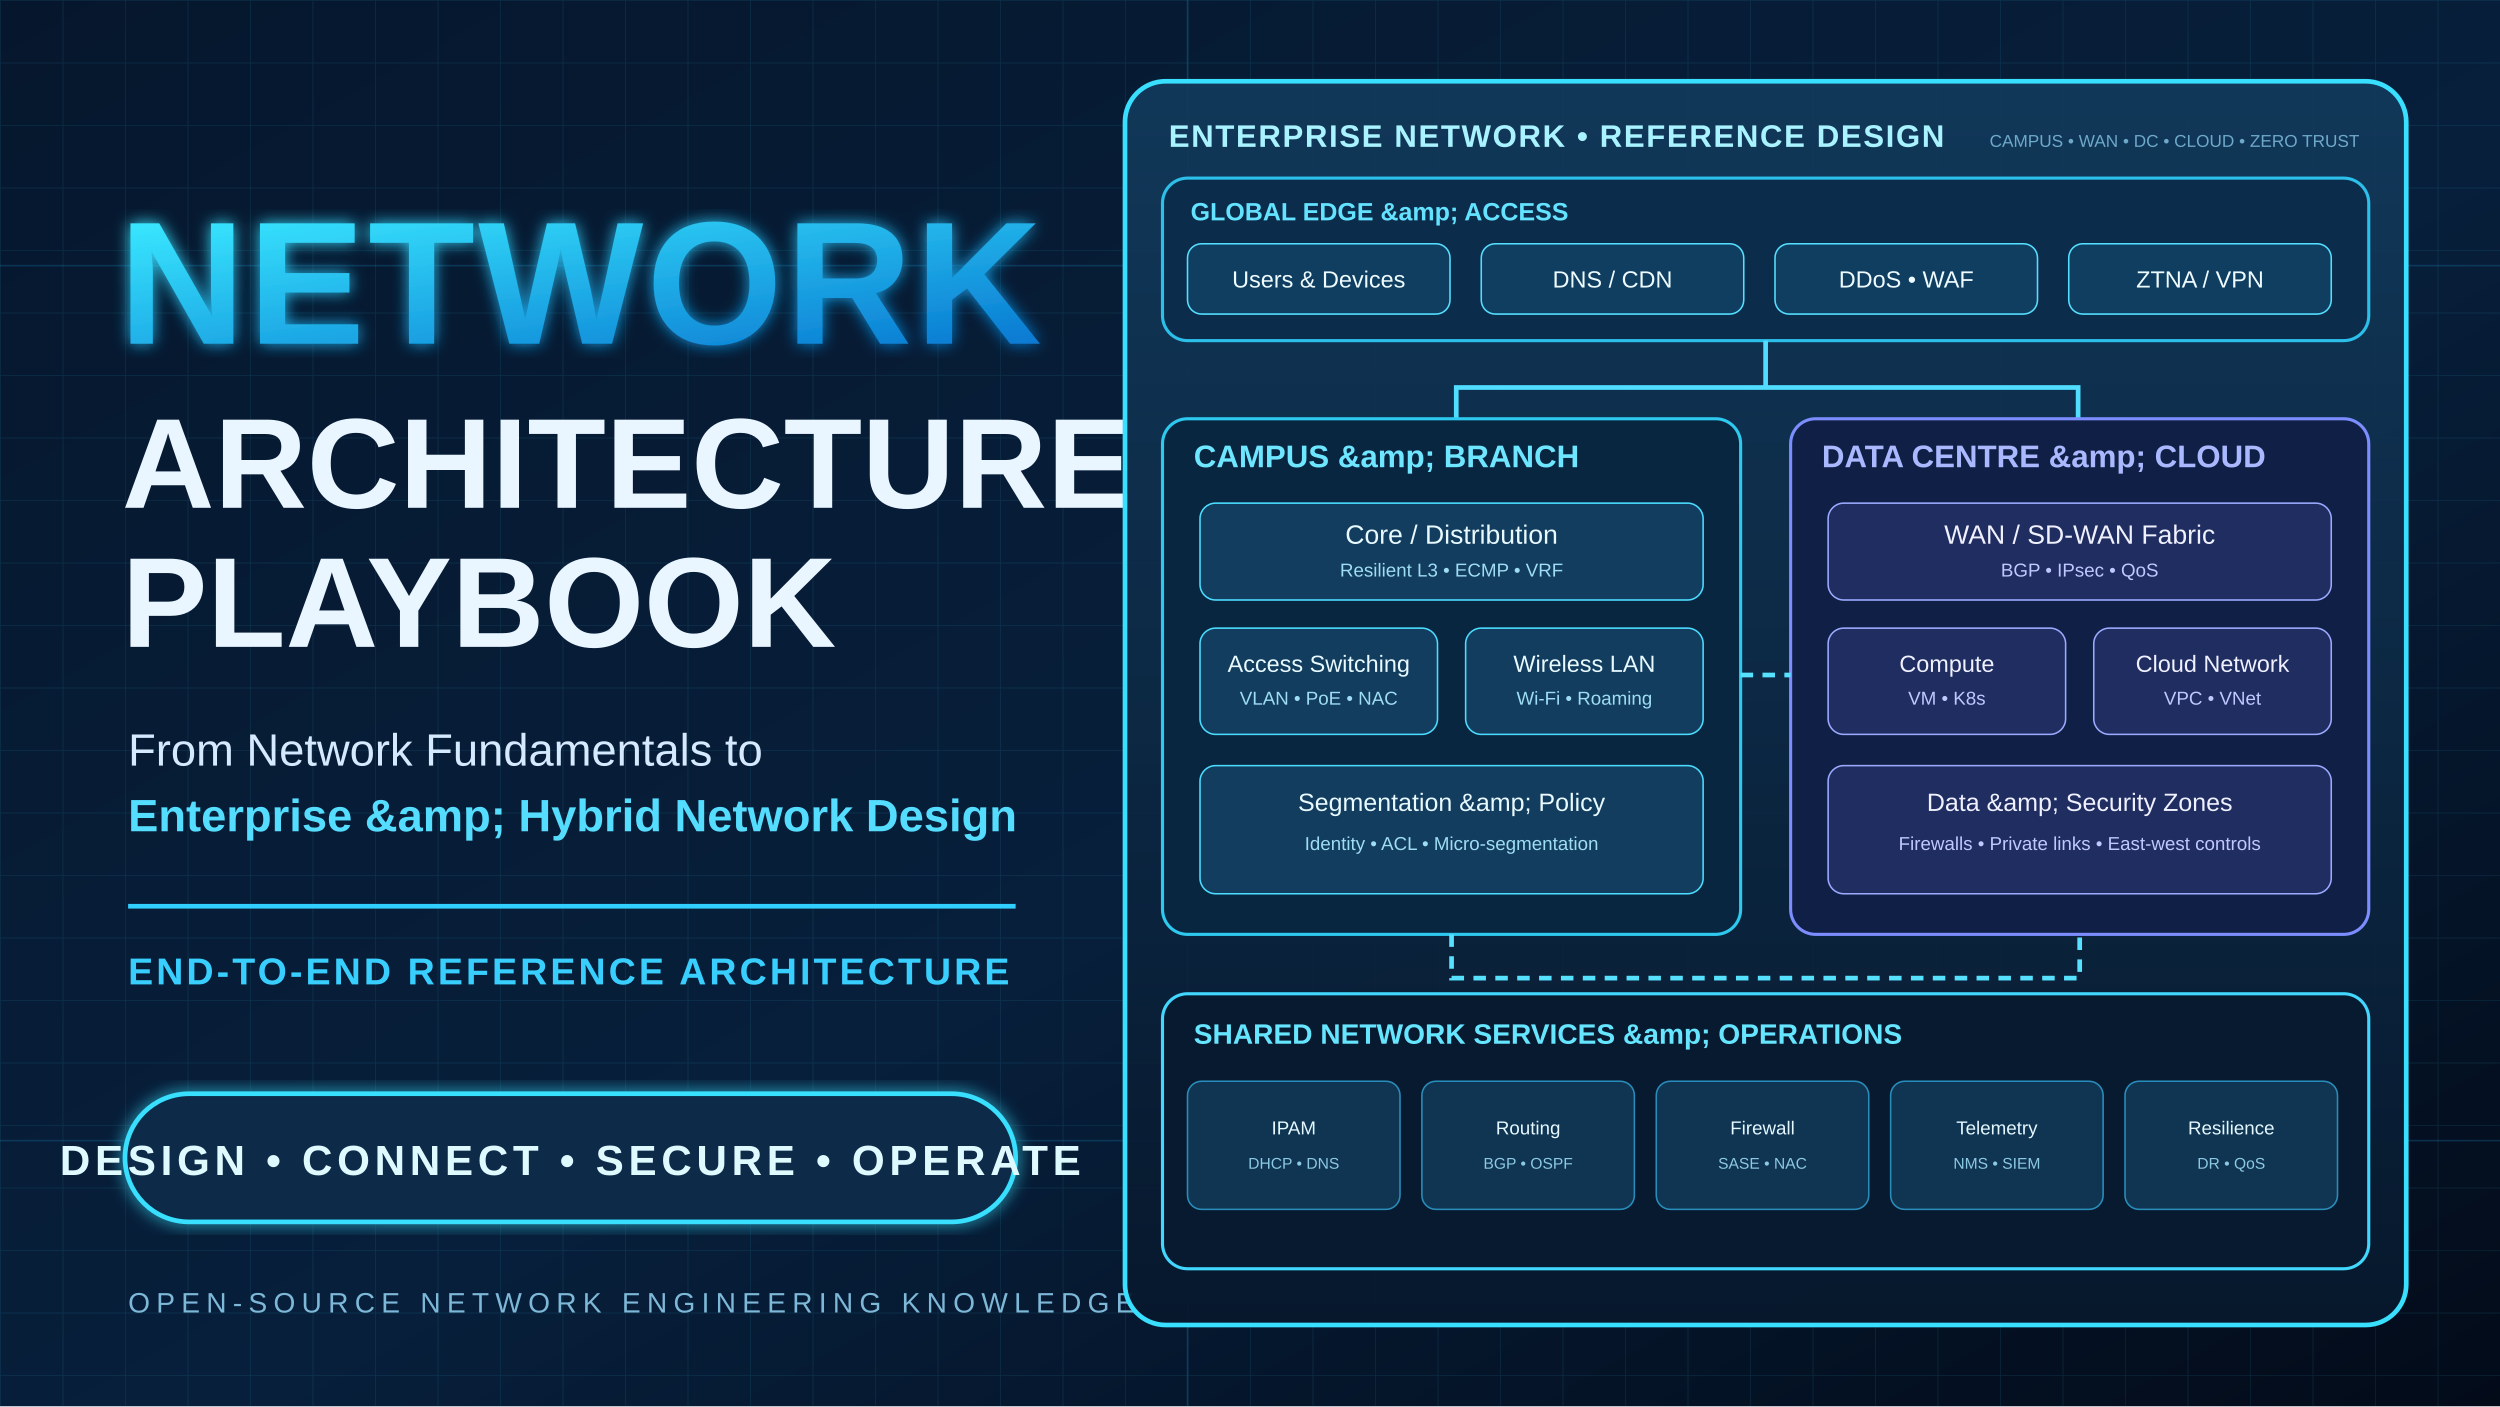
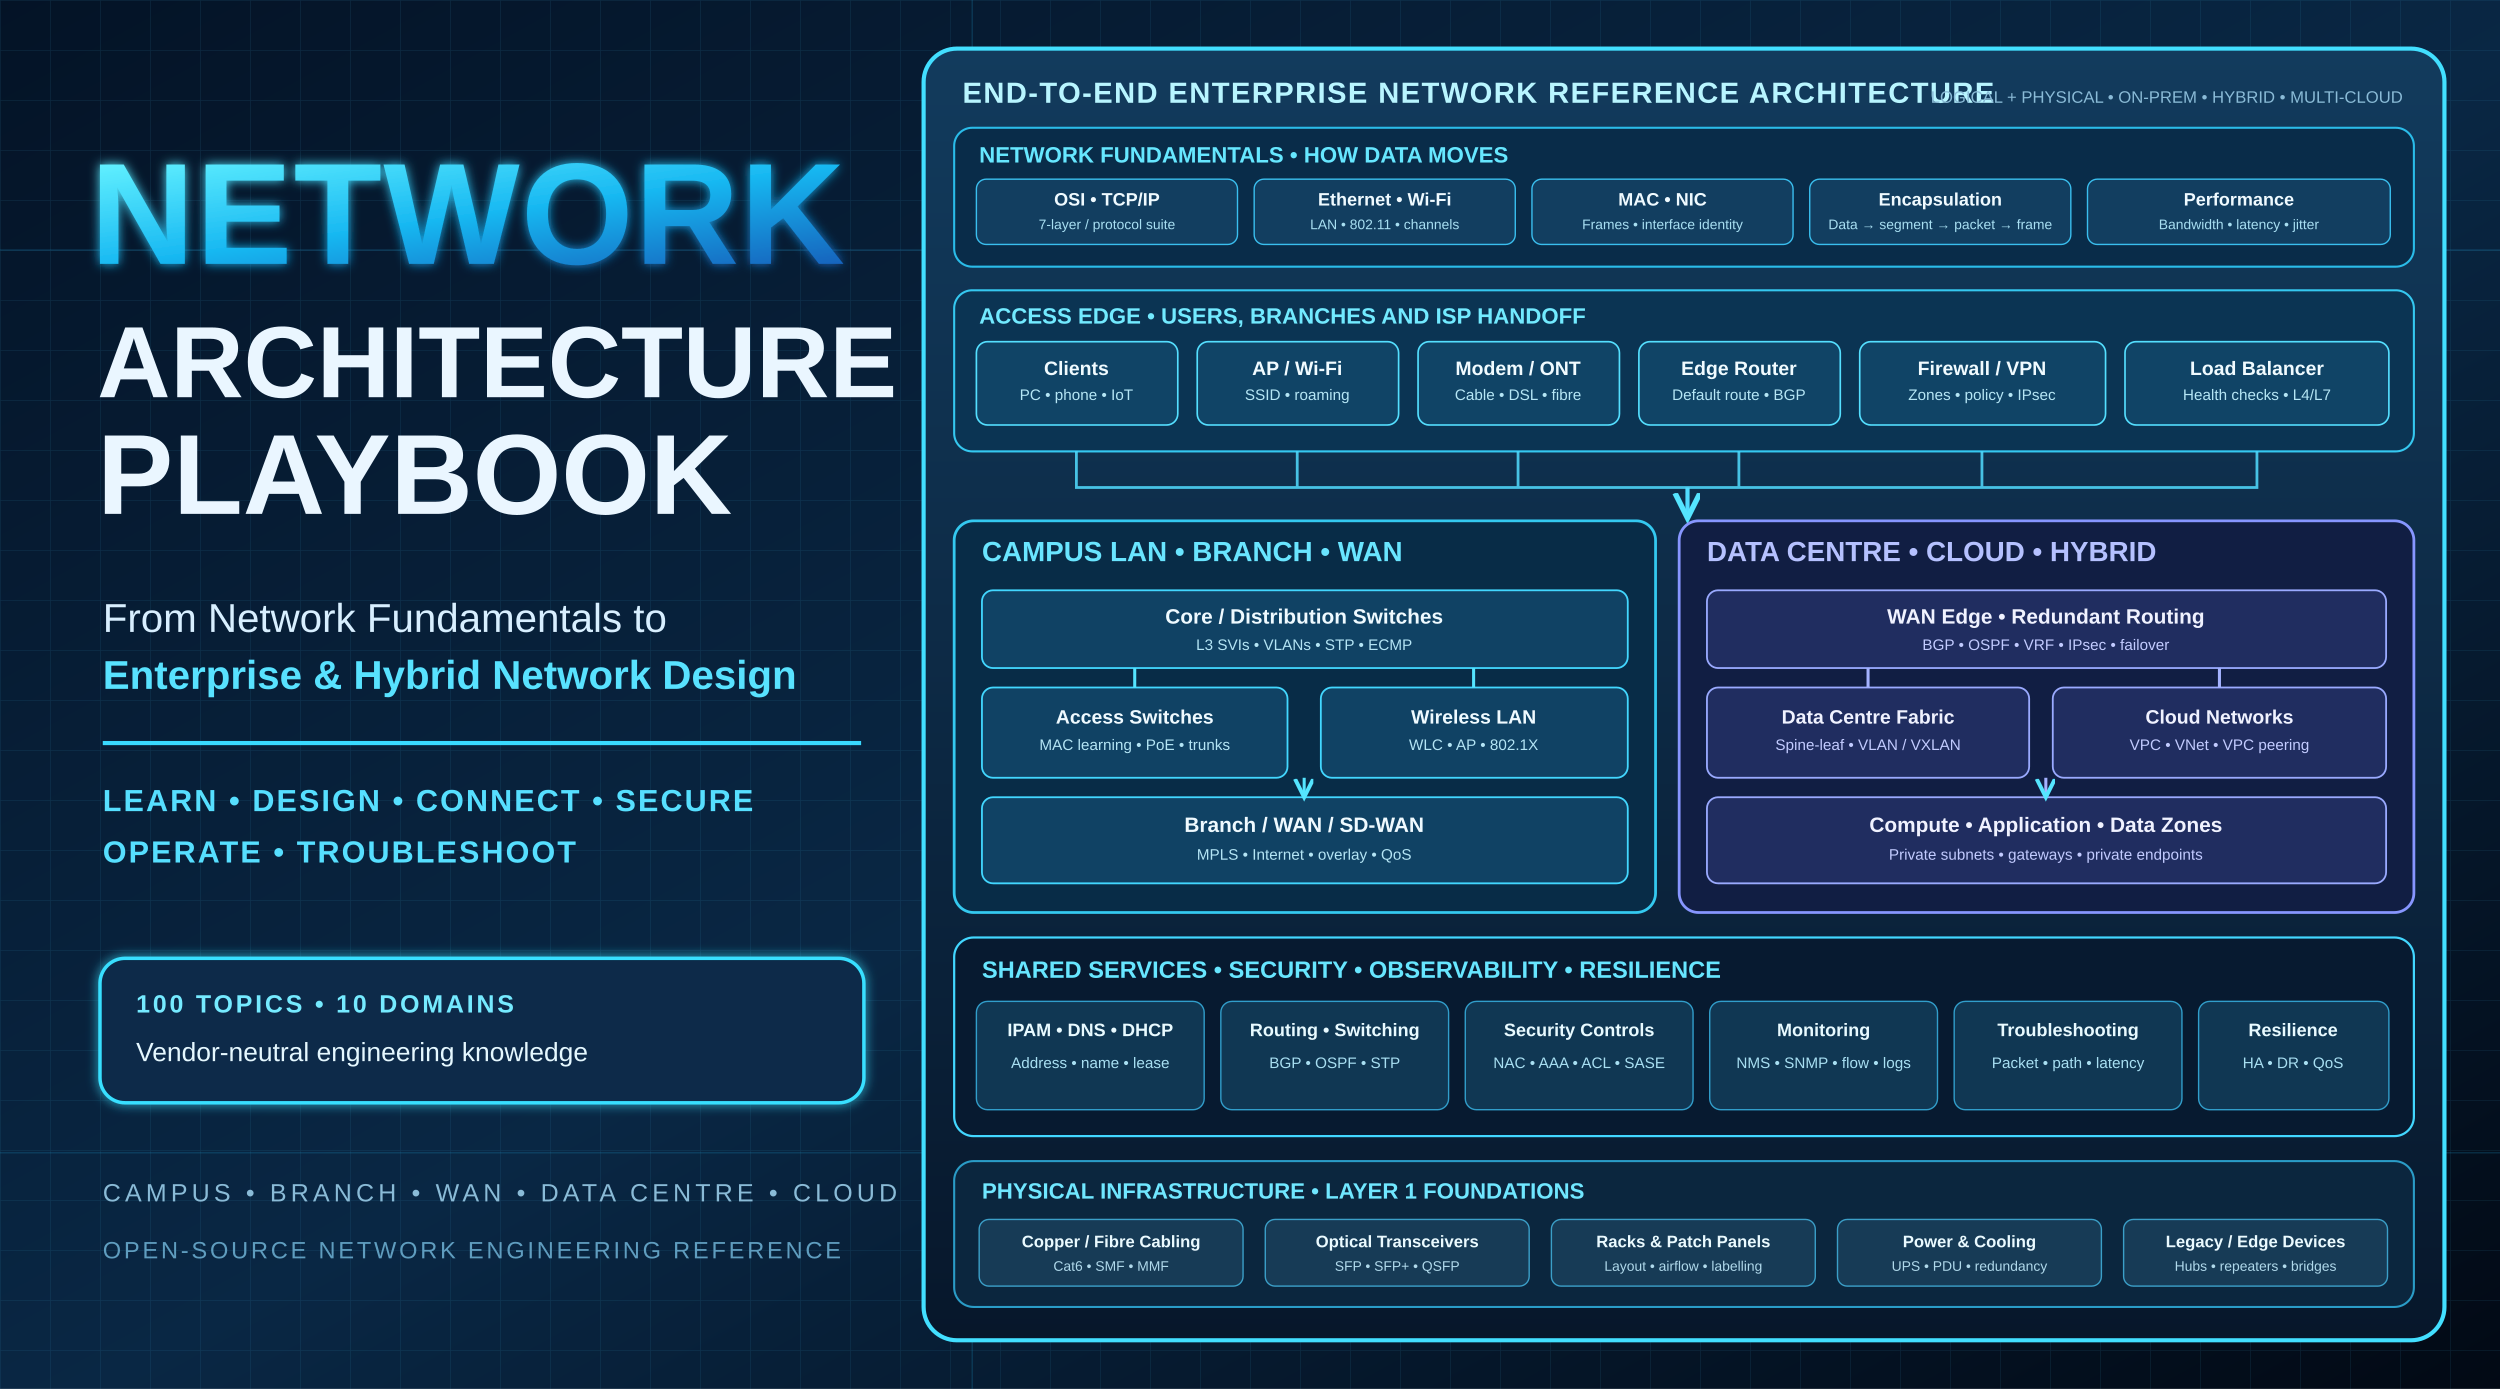
- <svg xmlns="http://www.w3.org/2000/svg" width="1600" height="900" viewBox="0 0 1600 900" role="img" aria-labelledby="title desc">
+ <svg xmlns="http://www.w3.org/2000/svg" width="1800" height="1000" viewBox="0 0 1800 1000" role="img" aria-labelledby="title desc">
  <defs>
    <linearGradient id="bg" x2="1" y2="1">
-       <stop stop-color="#06172d" />
-       <stop offset=".55" stop-color="#071f3b" />
-       <stop offset="1" stop-color="#030b19" />
+       <stop stop-color="#041326" />
+       <stop offset=".52" stop-color="#092744" />
+       <stop offset="1" stop-color="#020914" />
    </linearGradient>
    <linearGradient id="cyan" x2="1" y2="1">
-       <stop stop-color="#39e7ff" />
-       <stop offset="1" stop-color="#0878d1" />
+       <stop stop-color="#61f0ff" />
+       <stop offset=".5" stop-color="#19b9f2" />
+       <stop offset="1" stop-color="#1262bc" />
    </linearGradient>
    <linearGradient id="panel" x2="0" y2="1">
-       <stop stop-color="#12395b" stop-opacity=".94" />
-       <stop offset="1" stop-color="#07182d" stop-opacity=".96" />
+       <stop stop-color="#123b5d" />
+       <stop offset="1" stop-color="#07172b" />
    </linearGradient>
-     <pattern id="grid" width="40" height="40" patternUnits="userSpaceOnUse">
-       <path d="M40 0H0V40" fill="none" stroke="#2d8db5" stroke-opacity=".17" stroke-width="1" />
+     <linearGradient id="violet" x2="1" y2="1">
+       <stop stop-color="#687eff" />
+       <stop offset="1" stop-color="#293c91" />
+     </linearGradient>
+     <linearGradient id="teal" x2="1" y2="1">
+       <stop stop-color="#24d7c4" />
+       <stop offset="1" stop-color="#087e9c" />
+     </linearGradient>
+     <pattern id="grid" width="36" height="36" patternUnits="userSpaceOnUse">
+       <path d="M36 0H0V36" fill="none" stroke="#43a8d5" stroke-opacity=".14" stroke-width="1" />
    </pattern>
    <filter id="glow">
-       <feGaussianBlur stdDeviation="5" result="b" />
+       <feGaussianBlur stdDeviation="4" result="b" />
      <feMerge>
        <feMergeNode in="b" />
        <feMergeNode in="SourceGraphic" />
      </feMerge>
    </filter>
+     <marker id="arrow" markerWidth="8" markerHeight="8" refX="6" refY="3" orient="auto">
+       <path d="M0 0L6 3L0 6" fill="none" stroke="#55e5ff" stroke-width="1.3" />
+     </marker>
  </defs>
-   <rect width="1600" height="900" fill="url(#bg)" />
-   <rect width="1600" height="900" fill="url(#grid)" />
-   <g opacity=".28" fill="none" stroke="#1a80b7">
-     <path d="M0 170H1600M0 730H1600M760 0V900" />
+   <rect width="1800" height="1000" fill="url(#bg)" />
+   <rect width="1800" height="1000" fill="url(#grid)" />
+   <g opacity=".24" stroke="#1b91c4" fill="none">
+     <path d="M0 180H1800M0 830H1800M700 0V1000" />
  </g>
  <g font-family="Arial,Helvetica,sans-serif">
-     <text x="76" y="220" font-size="112" font-weight="900" letter-spacing="2" fill="url(#cyan)" filter="url(#glow)">NETWORK</text>
-     <text x="78" y="325" font-size="82" font-weight="900" fill="#e9f5ff">ARCHITECTURE</text>
-     <text x="78" y="414" font-size="82" font-weight="900" fill="#e9f5ff">PLAYBOOK</text>
-     <text x="82" y="490" font-size="29" fill="#d6eaff">From Network Fundamentals to</text>
-     <text x="82" y="532" font-size="29" font-weight="700" fill="#55ddff">Enterprise &amp;amp; Hybrid Network Design</text>
-     <path d="M82 580H650" stroke="#31cfff" stroke-width="3" />
-     <text x="82" y="630" font-size="24" font-weight="700" letter-spacing="2" fill="#38cfff">END-TO-END REFERENCE ARCHITECTURE</text>
-     <rect x="80" y="700" width="570" height="82" rx="41" fill="#082b48" stroke="#37dfff" stroke-width="3" filter="url(#glow)" />
-     <text x="365" y="752" font-size="27" font-weight="700" letter-spacing="3" text-anchor="middle" fill="#dffaff">DESIGN  •  CONNECT  •  SECURE  •  OPERATE</text>
-     <text x="82" y="840" font-size="18" letter-spacing="4" fill="#7eb8d8">OPEN-SOURCE NETWORK ENGINEERING KNOWLEDGE</text>
+     <text x="65" y="190" font-size="104" font-weight="900" letter-spacing="1" fill="url(#cyan)" filter="url(#glow)">NETWORK</text>
+     <text x="70" y="286" font-size="73" font-weight="900" fill="#eaf6ff">ARCHITECTURE</text>
+     <text x="70" y="370" font-size="82" font-weight="900" fill="#eaf6ff">PLAYBOOK</text>
+     <text x="74" y="455" font-size="29" fill="#d8efff">From Network Fundamentals to</text>
+     <text x="74" y="496" font-size="29" font-weight="700" fill="#58e2ff">Enterprise &amp; Hybrid Network Design</text>
+     <path d="M74 535H620" stroke="#39d9ff" stroke-width="3" />
+     <text x="74" y="584" font-size="22" font-weight="700" letter-spacing="1.5" fill="#56dfff">LEARN • DESIGN • CONNECT • SECURE</text>
+     <text x="74" y="621" font-size="22" font-weight="700" letter-spacing="1.5" fill="#56dfff">OPERATE • TROUBLESHOOT</text>
+     <rect x="72" y="690" width="550" height="104" rx="18" fill="#082b48" stroke="#39dfff" stroke-width="2.5" filter="url(#glow)" />
+     <text x="98" y="729" font-size="18" font-weight="700" fill="#75eaff" letter-spacing="2">100 TOPICS • 10 DOMAINS</text>
+     <text x="98" y="764" font-size="19" fill="#e5f8ff">Vendor-neutral engineering knowledge</text>
+     <text x="74" y="865" font-size="18" letter-spacing="3" fill="#8abbd7">CAMPUS • BRANCH • WAN • DATA CENTRE • CLOUD</text>
+     <text x="74" y="906" font-size="17" letter-spacing="2" fill="#5f9dbf">OPEN-SOURCE NETWORK ENGINEERING REFERENCE</text>
  </g>
-   <g transform="translate(720 52)" font-family="Arial,Helvetica,sans-serif">
-     <rect x="0" y="0" width="820" height="796" rx="26" fill="url(#panel)" stroke="#39dfff" stroke-width="3" />
-     <text x="28" y="42" font-size="20" font-weight="700" fill="#a9f2ff" letter-spacing="1">ENTERPRISE NETWORK • REFERENCE DESIGN</text>
-     <text x="790" y="42" font-size="11" text-anchor="end" fill="#6fa9ca">CAMPUS • WAN • DC • CLOUD • ZERO TRUST</text>
-     <rect x="24" y="62" width="772" height="104" rx="16" fill="#0b2d4b" stroke="#2bbfe9" stroke-width="2" />
-     <text x="42" y="89" font-size="16" fill="#63e3ff" font-weight="700">GLOBAL EDGE &amp;amp; ACCESS</text>
-     <rect x="40" y="104" width="168" height="45" rx="9" fill="#103e61" stroke="#55dfff" />
-     <text x="124" y="132" text-anchor="middle" font-size="15" fill="#effcff">Users &amp; Devices</text>
-     <rect x="228" y="104" width="168" height="45" rx="9" fill="#103e61" stroke="#55dfff" />
-     <text x="312" y="132" text-anchor="middle" font-size="15" fill="#effcff">DNS / CDN</text>
-     <rect x="416" y="104" width="168" height="45" rx="9" fill="#103e61" stroke="#55dfff" />
-     <text x="500" y="132" text-anchor="middle" font-size="15" fill="#effcff">DDoS • WAF</text>
-     <rect x="604" y="104" width="168" height="45" rx="9" fill="#103e61" stroke="#55dfff" />
-     <text x="688" y="132" text-anchor="middle" font-size="15" fill="#effcff">ZTNA / VPN</text>
-     <path d="M410 166V196M410 196H212V216M410 196H610V216" fill="none" stroke="#50ddff" stroke-width="3" />
-     <rect x="24" y="216" width="370" height="330" rx="16" fill="#092641" stroke="#2ec9ef" stroke-width="2" />
-     <rect x="426" y="216" width="370" height="330" rx="16" fill="#101f45" stroke="#7c8dff" stroke-width="2" />
-     <text x="44" y="247" font-size="20" font-weight="700" fill="#6fe6ff">CAMPUS &amp;amp; BRANCH</text>
-     <text x="446" y="247" font-size="20" font-weight="700" fill="#aab9ff">DATA CENTRE &amp;amp; CLOUD</text>
-     <g fill="#123d5e" stroke="#4bdcff">
-       <rect x="48" y="270" width="322" height="62" rx="10" />
-       <rect x="48" y="350" width="152" height="68" rx="10" />
-       <rect x="218" y="350" width="152" height="68" rx="10" />
-       <rect x="48" y="438" width="322" height="82" rx="10" />
+   <g transform="translate(665 35)" font-family="Arial,Helvetica,sans-serif">
+     <rect x="0" y="0" width="1095" height="930" rx="24" fill="url(#panel)" stroke="#42dfff" stroke-width="3" />
+     <text x="28" y="39" font-size="21" font-weight="700" fill="#b8f5ff" letter-spacing="1">END-TO-END ENTERPRISE NETWORK REFERENCE ARCHITECTURE</text>
+     <text x="1065" y="39" font-size="12" text-anchor="end" fill="#8abbd7">LOGICAL + PHYSICAL • ON-PREM • HYBRID • MULTI-CLOUD</text>
+     <rect x="22" y="57" width="1051" height="100" rx="13" fill="#092c49" stroke="#2abce9" stroke-width="1.5" />
+     <text x="40" y="82" font-size="16" font-weight="700" fill="#66e7ff">NETWORK FUNDAMENTALS • HOW DATA MOVES</text>
+     <g fill="#123e60" stroke="#3abfef">
+       <rect x="38" y="94" width="188" height="47" rx="7" />
+       <rect x="238" y="94" width="188" height="47" rx="7" />
+       <rect x="438" y="94" width="188" height="47" rx="7" />
+       <rect x="638" y="94" width="188" height="47" rx="7" />
+       <rect x="838" y="94" width="218" height="47" rx="7" />
+     </g>
+     <g fill="#effaff" text-anchor="middle">
+       <text x="132" y="113" font-size="13" font-weight="700">OSI • TCP/IP</text>
+       <text x="132" y="130" font-size="10" fill="#a8dff2">7-layer / protocol suite</text>
+       <text x="332" y="113" font-size="13" font-weight="700">Ethernet • Wi-Fi</text>
+       <text x="332" y="130" font-size="10" fill="#a8dff2">LAN • 802.11 • channels</text>
+       <text x="532" y="113" font-size="13" font-weight="700">MAC • NIC</text>
+       <text x="532" y="130" font-size="10" fill="#a8dff2">Frames • interface identity</text>
+       <text x="732" y="113" font-size="13" font-weight="700">Encapsulation</text>
+       <text x="732" y="130" font-size="10" fill="#a8dff2">Data → segment → packet → frame</text>
+       <text x="947" y="113" font-size="13" font-weight="700">Performance</text>
+       <text x="947" y="130" font-size="10" fill="#a8dff2">Bandwidth • latency • jitter</text>
+     </g>
+     <rect x="22" y="174" width="1051" height="116" rx="13" fill="#0b3453" stroke="#35c8f0" stroke-width="1.5" />
+     <text x="40" y="198" font-size="16" font-weight="700" fill="#72eaff">ACCESS EDGE • USERS, BRANCHES AND ISP HANDOFF</text>
+     <g fill="#104466" stroke="#54dfff" stroke-width="1.2">
+       <rect x="38" y="211" width="145" height="60" rx="8" />
+       <rect x="197" y="211" width="145" height="60" rx="8" />
+       <rect x="356" y="211" width="145" height="60" rx="8" />
+       <rect x="515" y="211" width="145" height="60" rx="8" />
+       <rect x="674" y="211" width="177" height="60" rx="8" />
+       <rect x="865" y="211" width="190" height="60" rx="8" />
+     </g>
+     <g fill="#f0fbff" text-anchor="middle">
+       <text x="110" y="235" font-size="14" font-weight="700">Clients</text>
+       <text x="110" y="253" font-size="11" fill="#b5e6f5">PC • phone • IoT</text>
+       <text x="269" y="235" font-size="14" font-weight="700">AP / Wi-Fi</text>
+       <text x="269" y="253" font-size="11" fill="#b5e6f5">SSID • roaming</text>
+       <text x="428" y="235" font-size="14" font-weight="700">Modem / ONT</text>
+       <text x="428" y="253" font-size="11" fill="#b5e6f5">Cable • DSL • fibre</text>
+       <text x="587" y="235" font-size="14" font-weight="700">Edge Router</text>
+       <text x="587" y="253" font-size="11" fill="#b5e6f5">Default route • BGP</text>
+       <text x="762" y="235" font-size="14" font-weight="700">Firewall / VPN</text>
+       <text x="762" y="253" font-size="11" fill="#b5e6f5">Zones • policy • IPsec</text>
+       <text x="960" y="235" font-size="14" font-weight="700">Load Balancer</text>
+       <text x="960" y="253" font-size="11" fill="#b5e6f5">Health checks • L4/L7</text>
+     </g>
+     <path d="M110 290V316H960V290M269 290V316M428 290V316M587 290V316M762 290V316" fill="none" stroke="#51dcff" stroke-width="2" opacity=".85" />
+     <path d="M550 316V338" stroke="#51dcff" stroke-width="3" marker-end="url(#arrow)" />
+     <rect x="22" y="340" width="505" height="282" rx="14" fill="#082c47" stroke="#34c9f0" stroke-width="2" />
+     <rect x="544" y="340" width="529" height="282" rx="14" fill="#111e43" stroke="#8796ff" stroke-width="2" />
+     <text x="42" y="369" font-size="20" font-weight="700" fill="#69e5ff">CAMPUS LAN • BRANCH • WAN</text>
+     <text x="564" y="369" font-size="20" font-weight="700" fill="#b5c1ff">DATA CENTRE • CLOUD • HYBRID</text>
+     <g fill="#104264" stroke="#42d7ff" stroke-width="1.3">
+       <rect x="42" y="390" width="465" height="56" rx="8" />
+       <rect x="42" y="460" width="220" height="65" rx="8" />
+       <rect x="286" y="460" width="221" height="65" rx="8" />
+       <rect x="42" y="539" width="465" height="62" rx="8" />
+     </g>
+     <g fill="#effaff" text-anchor="middle">
+       <text x="274" y="414" font-size="15" font-weight="700">Core / Distribution Switches</text>
+       <text x="274" y="433" font-size="11" fill="#b4e5f5">L3 SVIs • VLANs • STP • ECMP</text>
+       <text x="152" y="486" font-size="14" font-weight="700">Access Switches</text>
+       <text x="152" y="505" font-size="11" fill="#b4e5f5">MAC learning • PoE • trunks</text>
+       <text x="396" y="486" font-size="14" font-weight="700">Wireless LAN</text>
+       <text x="396" y="505" font-size="11" fill="#b4e5f5">WLC • AP • 802.1X</text>
+       <text x="274" y="564" font-size="15" font-weight="700">Branch / WAN / SD-WAN</text>
+       <text x="274" y="584" font-size="11" fill="#b4e5f5">MPLS • Internet • overlay • QoS</text>
+     </g>
+     <path d="M152 460V446M396 460V446M274 525V539" stroke="#55e5ff" stroke-width="2.2" fill="none" marker-end="url(#arrow)" />
+     <g fill="#202d60" stroke="#9aaaff" stroke-width="1.3">
+       <rect x="564" y="390" width="489" height="56" rx="8" />
+       <rect x="564" y="460" width="232" height="65" rx="8" />
+       <rect x="813" y="460" width="240" height="65" rx="8" />
+       <rect x="564" y="539" width="489" height="62" rx="8" />
+     </g>
+     <g fill="#f0f2ff" text-anchor="middle">
+       <text x="808" y="414" font-size="15" font-weight="700">WAN Edge • Redundant Routing</text>
+       <text x="808" y="433" font-size="11" fill="#c2cbff">BGP • OSPF • VRF • IPsec • failover</text>
+       <text x="680" y="486" font-size="14" font-weight="700">Data Centre Fabric</text>
+       <text x="680" y="505" font-size="11" fill="#c2cbff">Spine-leaf • VLAN / VXLAN</text>
+       <text x="933" y="486" font-size="14" font-weight="700">Cloud Networks</text>
+       <text x="933" y="505" font-size="11" fill="#c2cbff">VPC • VNet • VPC peering</text>
+       <text x="808" y="564" font-size="15" font-weight="700">Compute • Application • Data Zones</text>
+       <text x="808" y="584" font-size="11" fill="#c2cbff">Private subnets • gateways • private endpoints</text>
+     </g>
+     <path d="M680 460V446M933 460V446M808 525V539" stroke="#a4b2ff" stroke-width="2.2" fill="none" marker-end="url(#arrow)" />
+     <rect x="22" y="640" width="1051" height="143" rx="14" fill="#071a30" stroke="#42d7ff" stroke-width="1.6" />
+     <text x="42" y="669" font-size="17" font-weight="700" fill="#67e6ff">SHARED SERVICES • SECURITY • OBSERVABILITY • RESILIENCE</text>
+     <g fill="#103753" stroke="#319ecb">
+       <rect x="38" y="686" width="164" height="78" rx="8" />
+       <rect x="214" y="686" width="164" height="78" rx="8" />
+       <rect x="390" y="686" width="164" height="78" rx="8" />
+       <rect x="566" y="686" width="164" height="78" rx="8" />
+       <rect x="742" y="686" width="164" height="78" rx="8" />
+       <rect x="918" y="686" width="137" height="78" rx="8" />
    </g>
    <g fill="#e8faff" text-anchor="middle">
-       <text x="209" y="296" font-size="17">Core / Distribution</text>
-       <text x="209" y="317" font-size="12" fill="#9eddf3">Resilient L3 • ECMP • VRF</text>
-       <text x="124" y="378" font-size="15">Access Switching</text>
-       <text x="124" y="399" font-size="12" fill="#9eddf3">VLAN • PoE • NAC</text>
-       <text x="294" y="378" font-size="15">Wireless LAN</text>
-       <text x="294" y="399" font-size="12" fill="#9eddf3">Wi-Fi • Roaming</text>
-       <text x="209" y="467" font-size="16">Segmentation &amp;amp; Policy</text>
-       <text x="209" y="492" font-size="12" fill="#9eddf3">Identity • ACL • Micro-segmentation</text>
+       <text x="120" y="711" font-size="13" font-weight="700">IPAM • DNS • DHCP</text>
+       <text x="120" y="734" font-size="11" fill="#a8dff2">Address • name • lease</text>
+       <text x="296" y="711" font-size="13" font-weight="700">Routing • Switching</text>
+       <text x="296" y="734" font-size="11" fill="#a8dff2">BGP • OSPF • STP</text>
+       <text x="472" y="711" font-size="13" font-weight="700">Security Controls</text>
+       <text x="472" y="734" font-size="11" fill="#a8dff2">NAC • AAA • ACL • SASE</text>
+       <text x="648" y="711" font-size="13" font-weight="700">Monitoring</text>
+       <text x="648" y="734" font-size="11" fill="#a8dff2">NMS • SNMP • flow • logs</text>
+       <text x="824" y="711" font-size="13" font-weight="700">Troubleshooting</text>
+       <text x="824" y="734" font-size="11" fill="#a8dff2">Packet • path • latency</text>
+       <text x="986" y="711" font-size="13" font-weight="700">Resilience</text>
+       <text x="986" y="734" font-size="11" fill="#a8dff2">HA • DR • QoS</text>
    </g>
-     <g fill="#202d61" stroke="#9baaff">
-       <rect x="450" y="270" width="322" height="62" rx="10" />
-       <rect x="450" y="350" width="152" height="68" rx="10" />
-       <rect x="620" y="350" width="152" height="68" rx="10" />
-       <rect x="450" y="438" width="322" height="82" rx="10" />
+     <rect x="22" y="801" width="1051" height="105" rx="14" fill="#0b263e" stroke="#2a9cc7" stroke-width="1.5" />
+     <text x="42" y="828" font-size="16" font-weight="700" fill="#70e7ff">PHYSICAL INFRASTRUCTURE • LAYER 1 FOUNDATIONS</text>
+     <g fill="#173b56" stroke="#3b9fc8">
+       <rect x="40" y="843" width="190" height="48" rx="7" />
+       <rect x="246" y="843" width="190" height="48" rx="7" />
+       <rect x="452" y="843" width="190" height="48" rx="7" />
+       <rect x="658" y="843" width="190" height="48" rx="7" />
+       <rect x="864" y="843" width="190" height="48" rx="7" />
    </g>
-     <g fill="#f0f1ff" text-anchor="middle">
-       <text x="611" y="296" font-size="17">WAN / SD-WAN Fabric</text>
-       <text x="611" y="317" font-size="12" fill="#c0c9ff">BGP • IPsec • QoS</text>
-       <text x="526" y="378" font-size="15">Compute</text>
-       <text x="526" y="399" font-size="12" fill="#c0c9ff">VM • K8s</text>
-       <text x="696" y="378" font-size="15">Cloud Network</text>
-       <text x="696" y="399" font-size="12" fill="#c0c9ff">VPC • VNet</text>
-       <text x="611" y="467" font-size="16">Data &amp;amp; Security Zones</text>
-       <text x="611" y="492" font-size="12" fill="#c0c9ff">Firewalls • Private links • East-west controls</text>
+     <g fill="#eafaff" text-anchor="middle">
+       <text x="135" y="863" font-size="12" font-weight="700">Copper / Fibre Cabling</text>
+       <text x="135" y="880" font-size="10" fill="#b0d9eb">Cat6 • SMF • MMF</text>
+       <text x="341" y="863" font-size="12" font-weight="700">Optical Transceivers</text>
+       <text x="341" y="880" font-size="10" fill="#b0d9eb">SFP • SFP+ • QSFP</text>
+       <text x="547" y="863" font-size="12" font-weight="700">Racks &amp; Patch Panels</text>
+       <text x="547" y="880" font-size="10" fill="#b0d9eb">Layout • airflow • labelling</text>
+       <text x="753" y="863" font-size="12" font-weight="700">Power &amp; Cooling</text>
+       <text x="753" y="880" font-size="10" fill="#b0d9eb">UPS • PDU • redundancy</text>
+       <text x="959" y="863" font-size="12" font-weight="700">Legacy / Edge Devices</text>
+       <text x="959" y="880" font-size="10" fill="#b0d9eb">Hubs • repeaters • bridges</text>
    </g>
-     <path d="M394 380H426M209 546V574H611V546" fill="none" stroke="#56e2ff" stroke-width="3" stroke-dasharray="8 6" />
-     <rect x="24" y="584" width="772" height="176" rx="16" fill="#071a30" stroke="#42d7ff" stroke-width="2" />
-     <text x="44" y="616" font-size="18" fill="#66e5ff" font-weight="700">SHARED NETWORK SERVICES &amp;amp; OPERATIONS</text>
-     <rect x="40" y="640" width="136" height="82" rx="9" fill="#103552" stroke="#298dbb" />
-     <text x="108" y="674" text-anchor="middle" font-size="12" fill="#e5f8ff">IPAM</text>
-     <text x="108" y="696" text-anchor="middle" font-size="10" fill="#8cc9e4">DHCP • DNS</text>
-     <rect x="190" y="640" width="136" height="82" rx="9" fill="#103552" stroke="#298dbb" />
-     <text x="258" y="674" text-anchor="middle" font-size="12" fill="#e5f8ff">Routing</text>
-     <text x="258" y="696" text-anchor="middle" font-size="10" fill="#8cc9e4">BGP • OSPF</text>
-     <rect x="340" y="640" width="136" height="82" rx="9" fill="#103552" stroke="#298dbb" />
-     <text x="408" y="674" text-anchor="middle" font-size="12" fill="#e5f8ff">Firewall</text>
-     <text x="408" y="696" text-anchor="middle" font-size="10" fill="#8cc9e4">SASE • NAC</text>
-     <rect x="490" y="640" width="136" height="82" rx="9" fill="#103552" stroke="#298dbb" />
-     <text x="558" y="674" text-anchor="middle" font-size="12" fill="#e5f8ff">Telemetry</text>
-     <text x="558" y="696" text-anchor="middle" font-size="10" fill="#8cc9e4">NMS • SIEM</text>
-     <rect x="640" y="640" width="136" height="82" rx="9" fill="#103552" stroke="#298dbb" />
-     <text x="708" y="674" text-anchor="middle" font-size="12" fill="#e5f8ff">Resilience</text>
-     <text x="708" y="696" text-anchor="middle" font-size="10" fill="#8cc9e4">DR • QoS</text>
  </g>
</svg>
